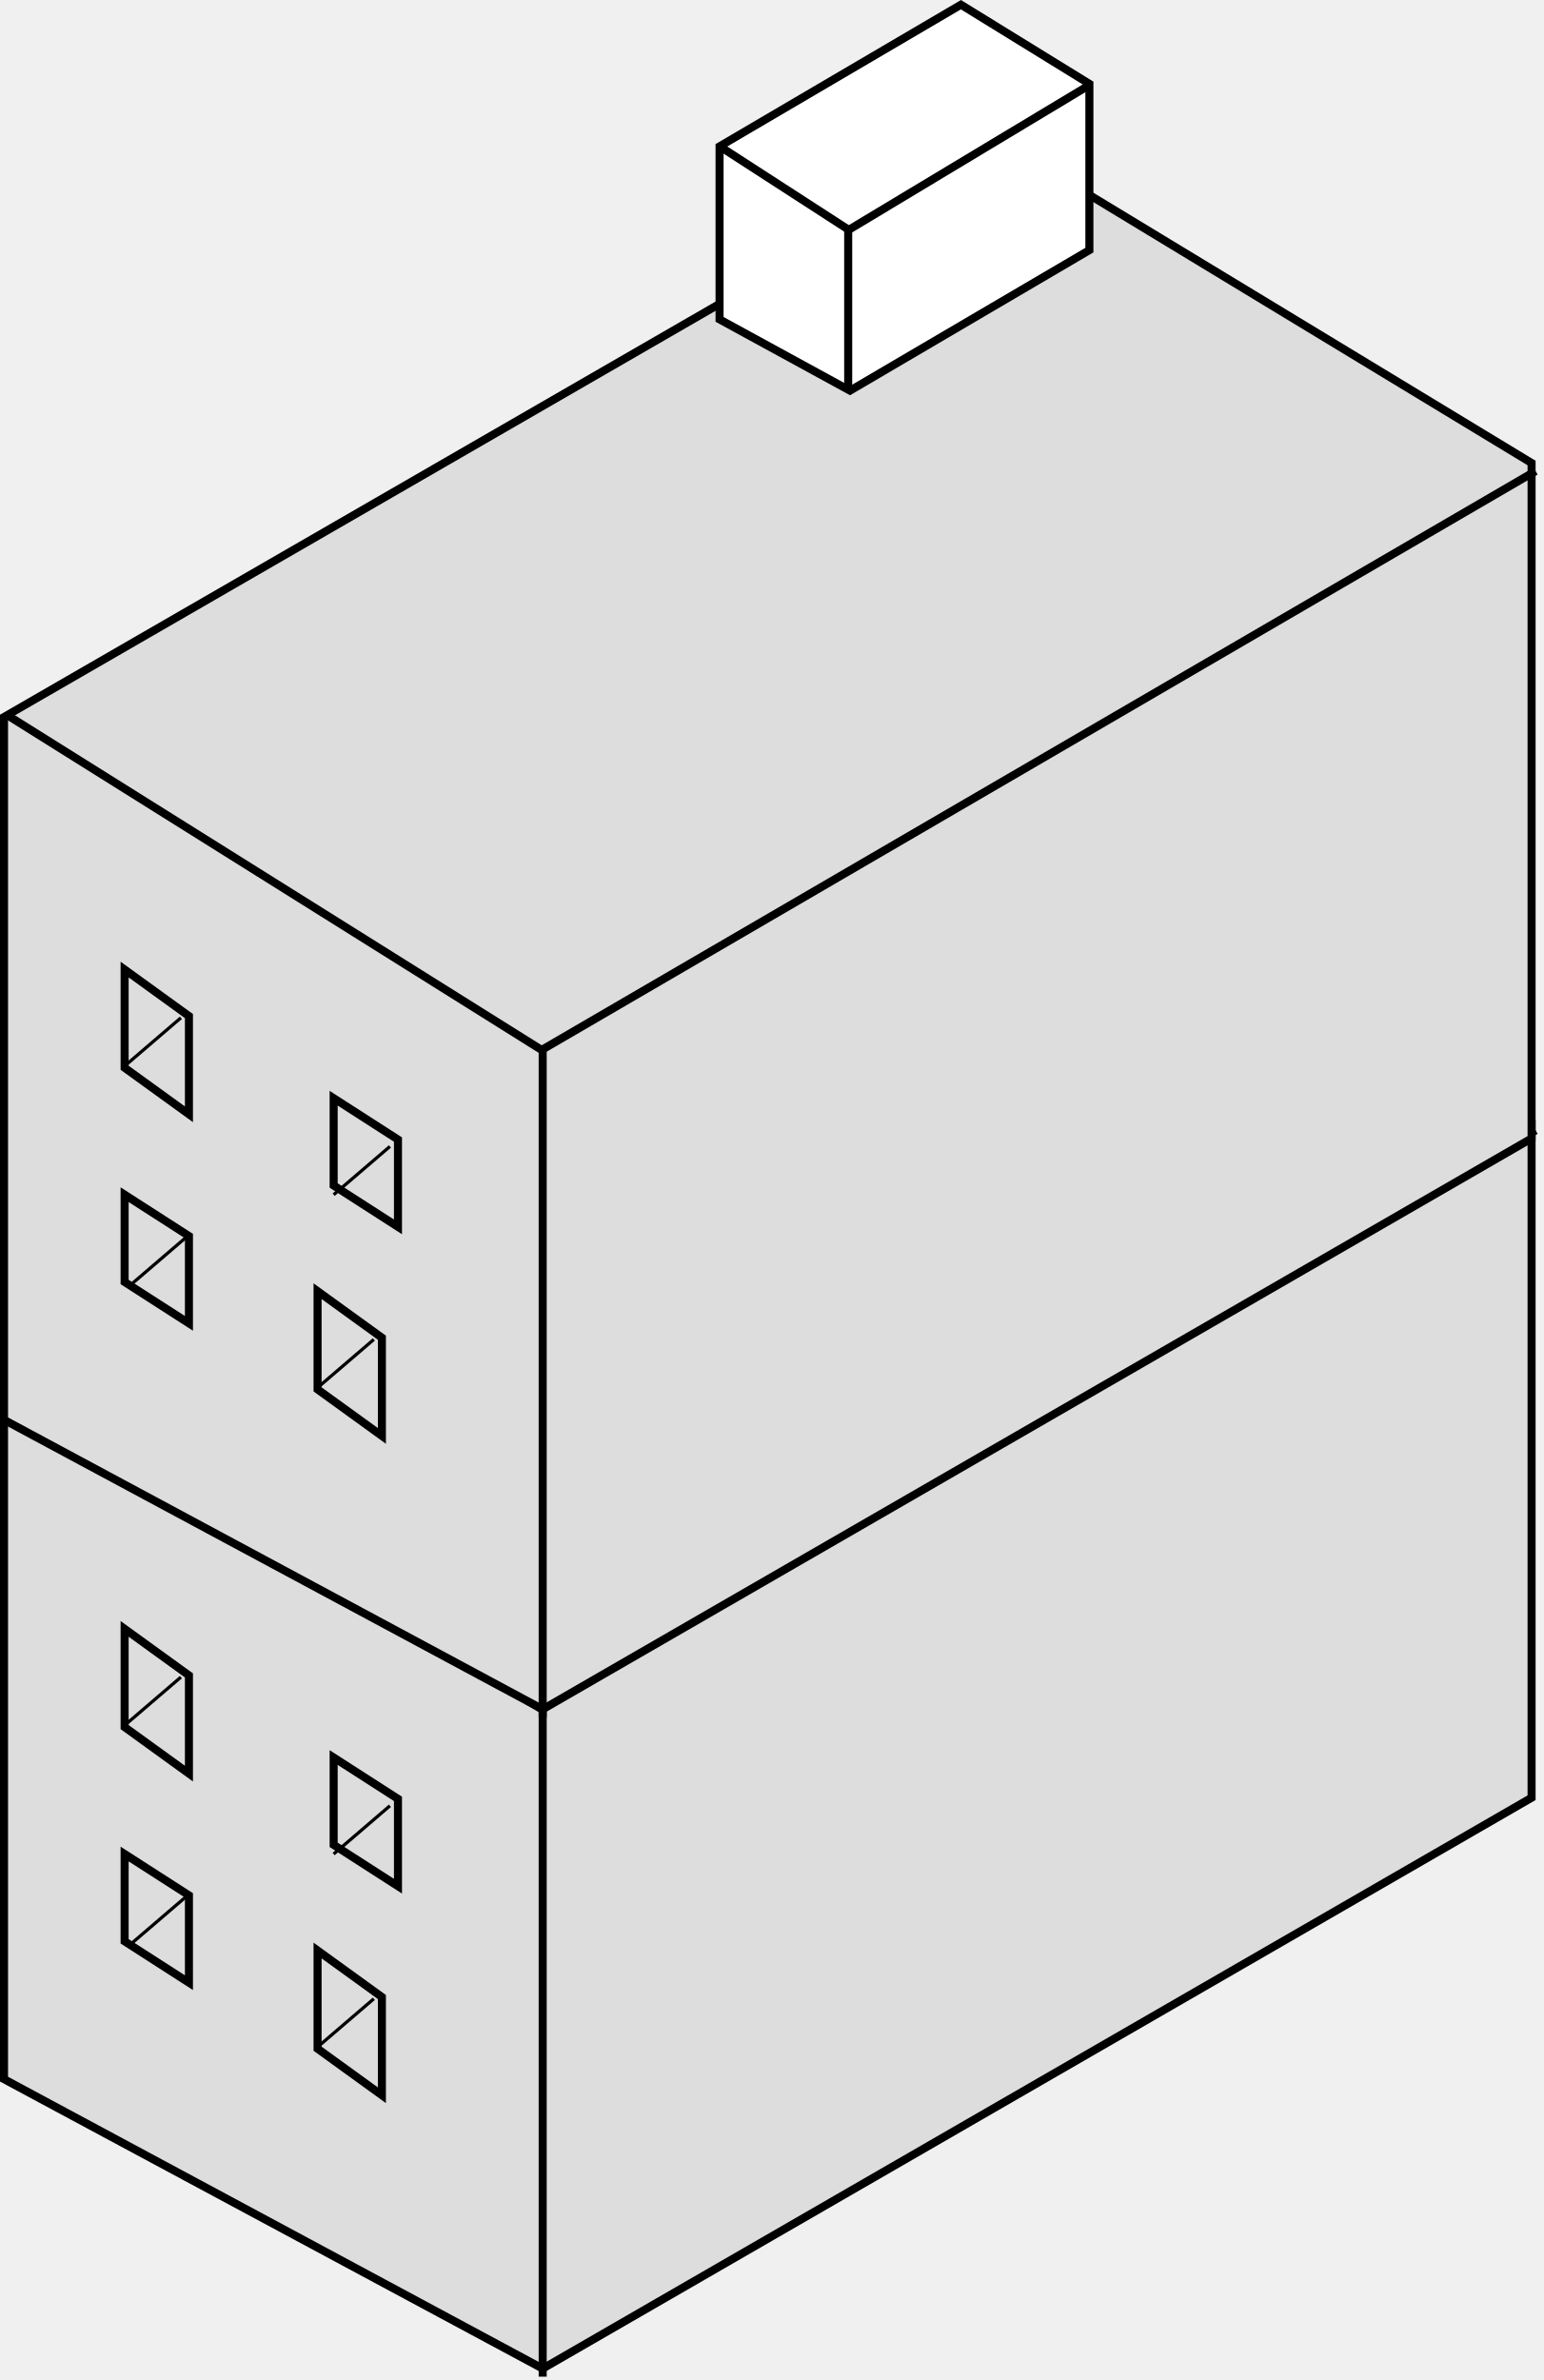
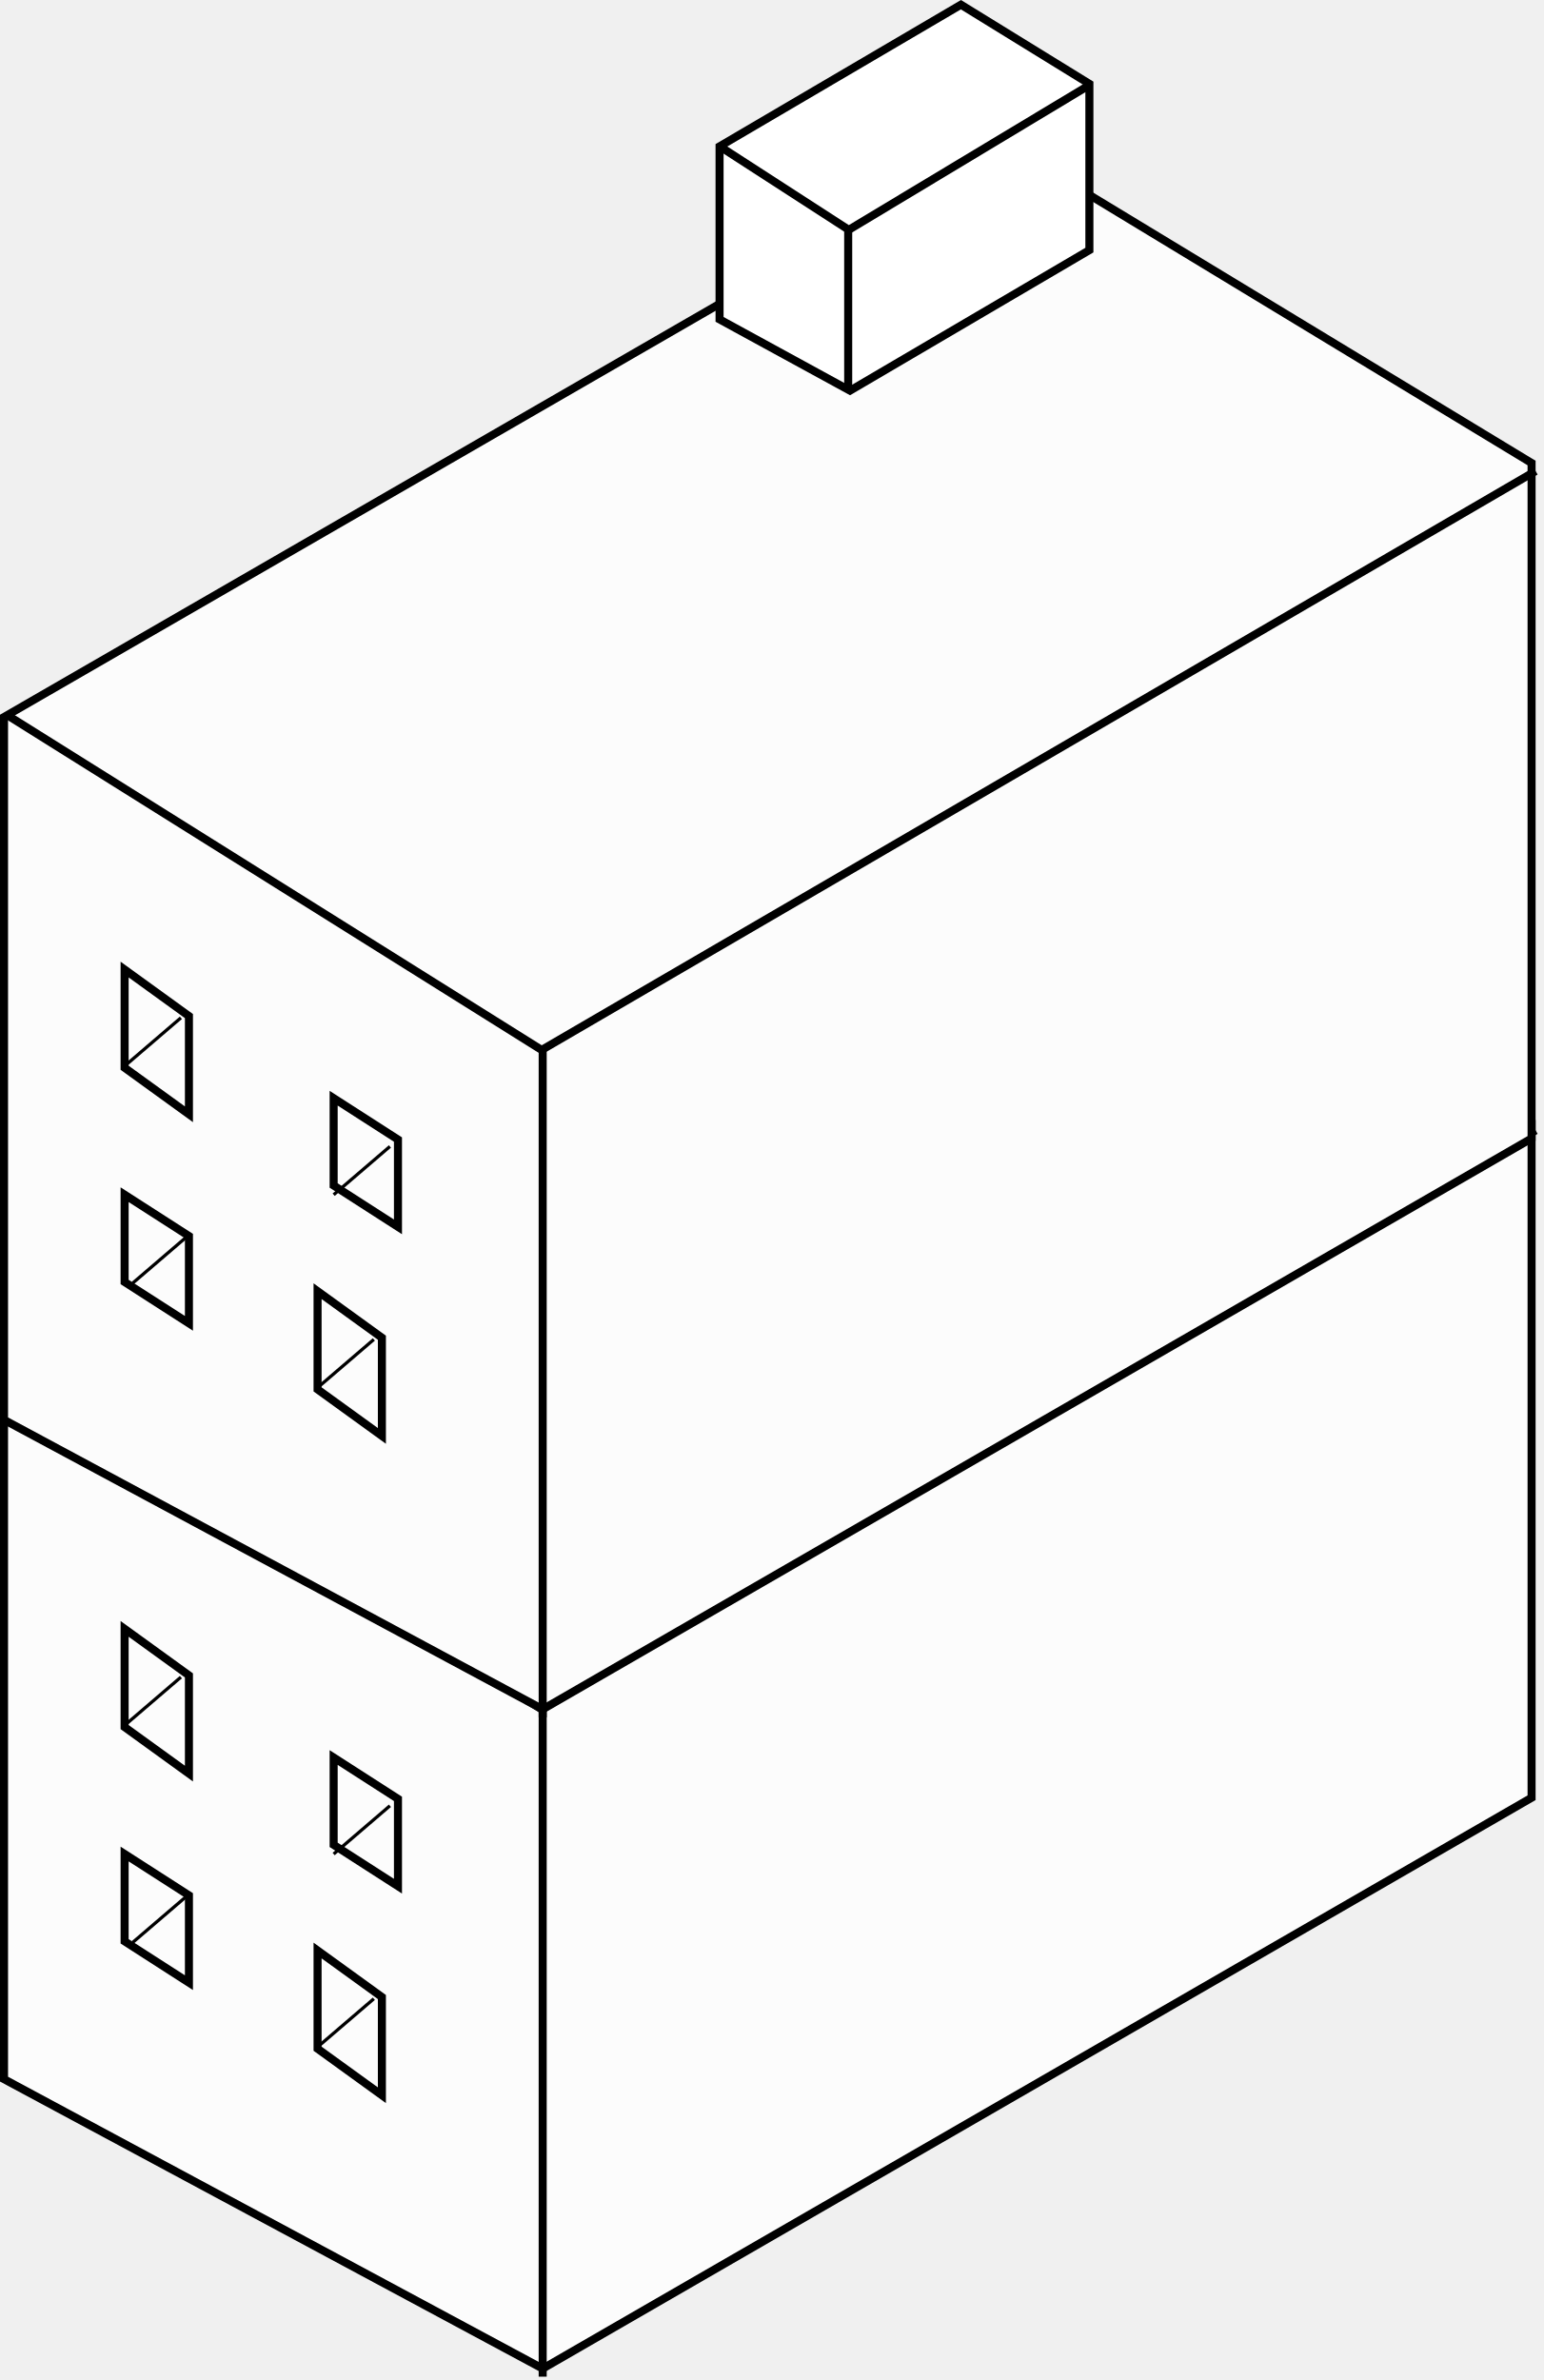
<svg xmlns="http://www.w3.org/2000/svg" width="96" height="148" viewBox="0 0 96 148" fill="none">
-   <path d="M95.25 111.792L33.75 147.292L0.25 129.292V85.588L62.25 49.792L95.25 69.792V111.792Z" fill="#DDDDDD" stroke="black" stroke-width="0.5" />
+   <path d="M95.25 111.792L33.75 147.292L0.25 129.292V85.588L62.25 49.792L95.25 69.792V111.792Z" fill="#FCFCFC" stroke="black" stroke-width="0.5" />
  <path d="M95.5 70.292L33.686 106.292L0.5 85.503" stroke="black" stroke-width="0.5" />
  <path d="M33.75 147.792V106.292" stroke="black" stroke-width="0.5" />
  <path d="M7.75 107.399V101.292L11.75 104.185V110.292L7.75 107.399Z" stroke="black" stroke-width="0.5" />
  <path d="M7.75 120.721V115.292L11.75 117.863V123.292L7.75 120.721Z" stroke="black" stroke-width="0.5" />
  <path d="M19.75 127.399V121.292L23.75 124.185V130.292L19.75 127.399Z" stroke="black" stroke-width="0.5" />
  <path d="M20.75 114.721V109.292L24.75 111.863V117.292L20.75 114.721Z" stroke="black" stroke-width="0.5" />
  <path d="M8.25 120.792L11.75 117.792" stroke="black" stroke-width="0.2" />
  <path d="M19.75 127.292L23.25 124.292" stroke="black" stroke-width="0.2" />
  <path d="M20.75 115.292L24.25 112.292" stroke="black" stroke-width="0.2" />
  <path d="M7.75 107.292L11.25 104.292" stroke="black" stroke-width="0.2" />
-   <path d="M95.25 70.792L33.75 106.292L0.25 88.292V44.588L62.25 8.792L95.25 28.792V70.792Z" fill="#DDDDDD" stroke="black" stroke-width="0.5" />
+   <path d="M95.25 70.792L33.75 106.292L0.25 88.292V44.588L62.25 8.792L95.25 28.792V70.792Z" fill="#FCFCFC" stroke="black" stroke-width="0.5" />
  <path d="M95.5 29.292L33.686 65.292L0.5 44.503" stroke="black" stroke-width="0.5" />
  <path d="M33.75 106.792V65.292" stroke="black" stroke-width="0.5" />
  <path d="M67.75 15.553L52.861 24.292L44.75 19.861V9.103L59.761 0.292L67.75 5.215V15.553Z" fill="white" stroke="black" stroke-width="0.5" />
  <path d="M67.75 5.292L52.785 14.292L44.75 9.095" stroke="black" stroke-width="0.5" />
  <path d="M52.75 24.292V14.292" stroke="black" stroke-width="0.5" />
  <path d="M7.75 66.399V60.292L11.75 63.185V69.292L7.75 66.399Z" stroke="black" stroke-width="0.5" />
  <path d="M7.75 79.721V74.292L11.75 76.863V82.292L7.75 79.721Z" stroke="black" stroke-width="0.5" />
  <path d="M19.75 86.399V80.292L23.75 83.185V89.292L19.75 86.399Z" stroke="black" stroke-width="0.5" />
  <path d="M20.75 73.721V68.292L24.75 70.863V76.292L20.75 73.721Z" stroke="black" stroke-width="0.5" />
  <path d="M8.25 79.792L11.75 76.792" stroke="black" stroke-width="0.2" />
  <path d="M19.75 86.292L23.25 83.292" stroke="black" stroke-width="0.2" />
  <path d="M20.75 74.292L24.25 71.292" stroke="black" stroke-width="0.2" />
  <path d="M7.75 66.292L11.25 63.292" stroke="black" stroke-width="0.2" />
</svg>
